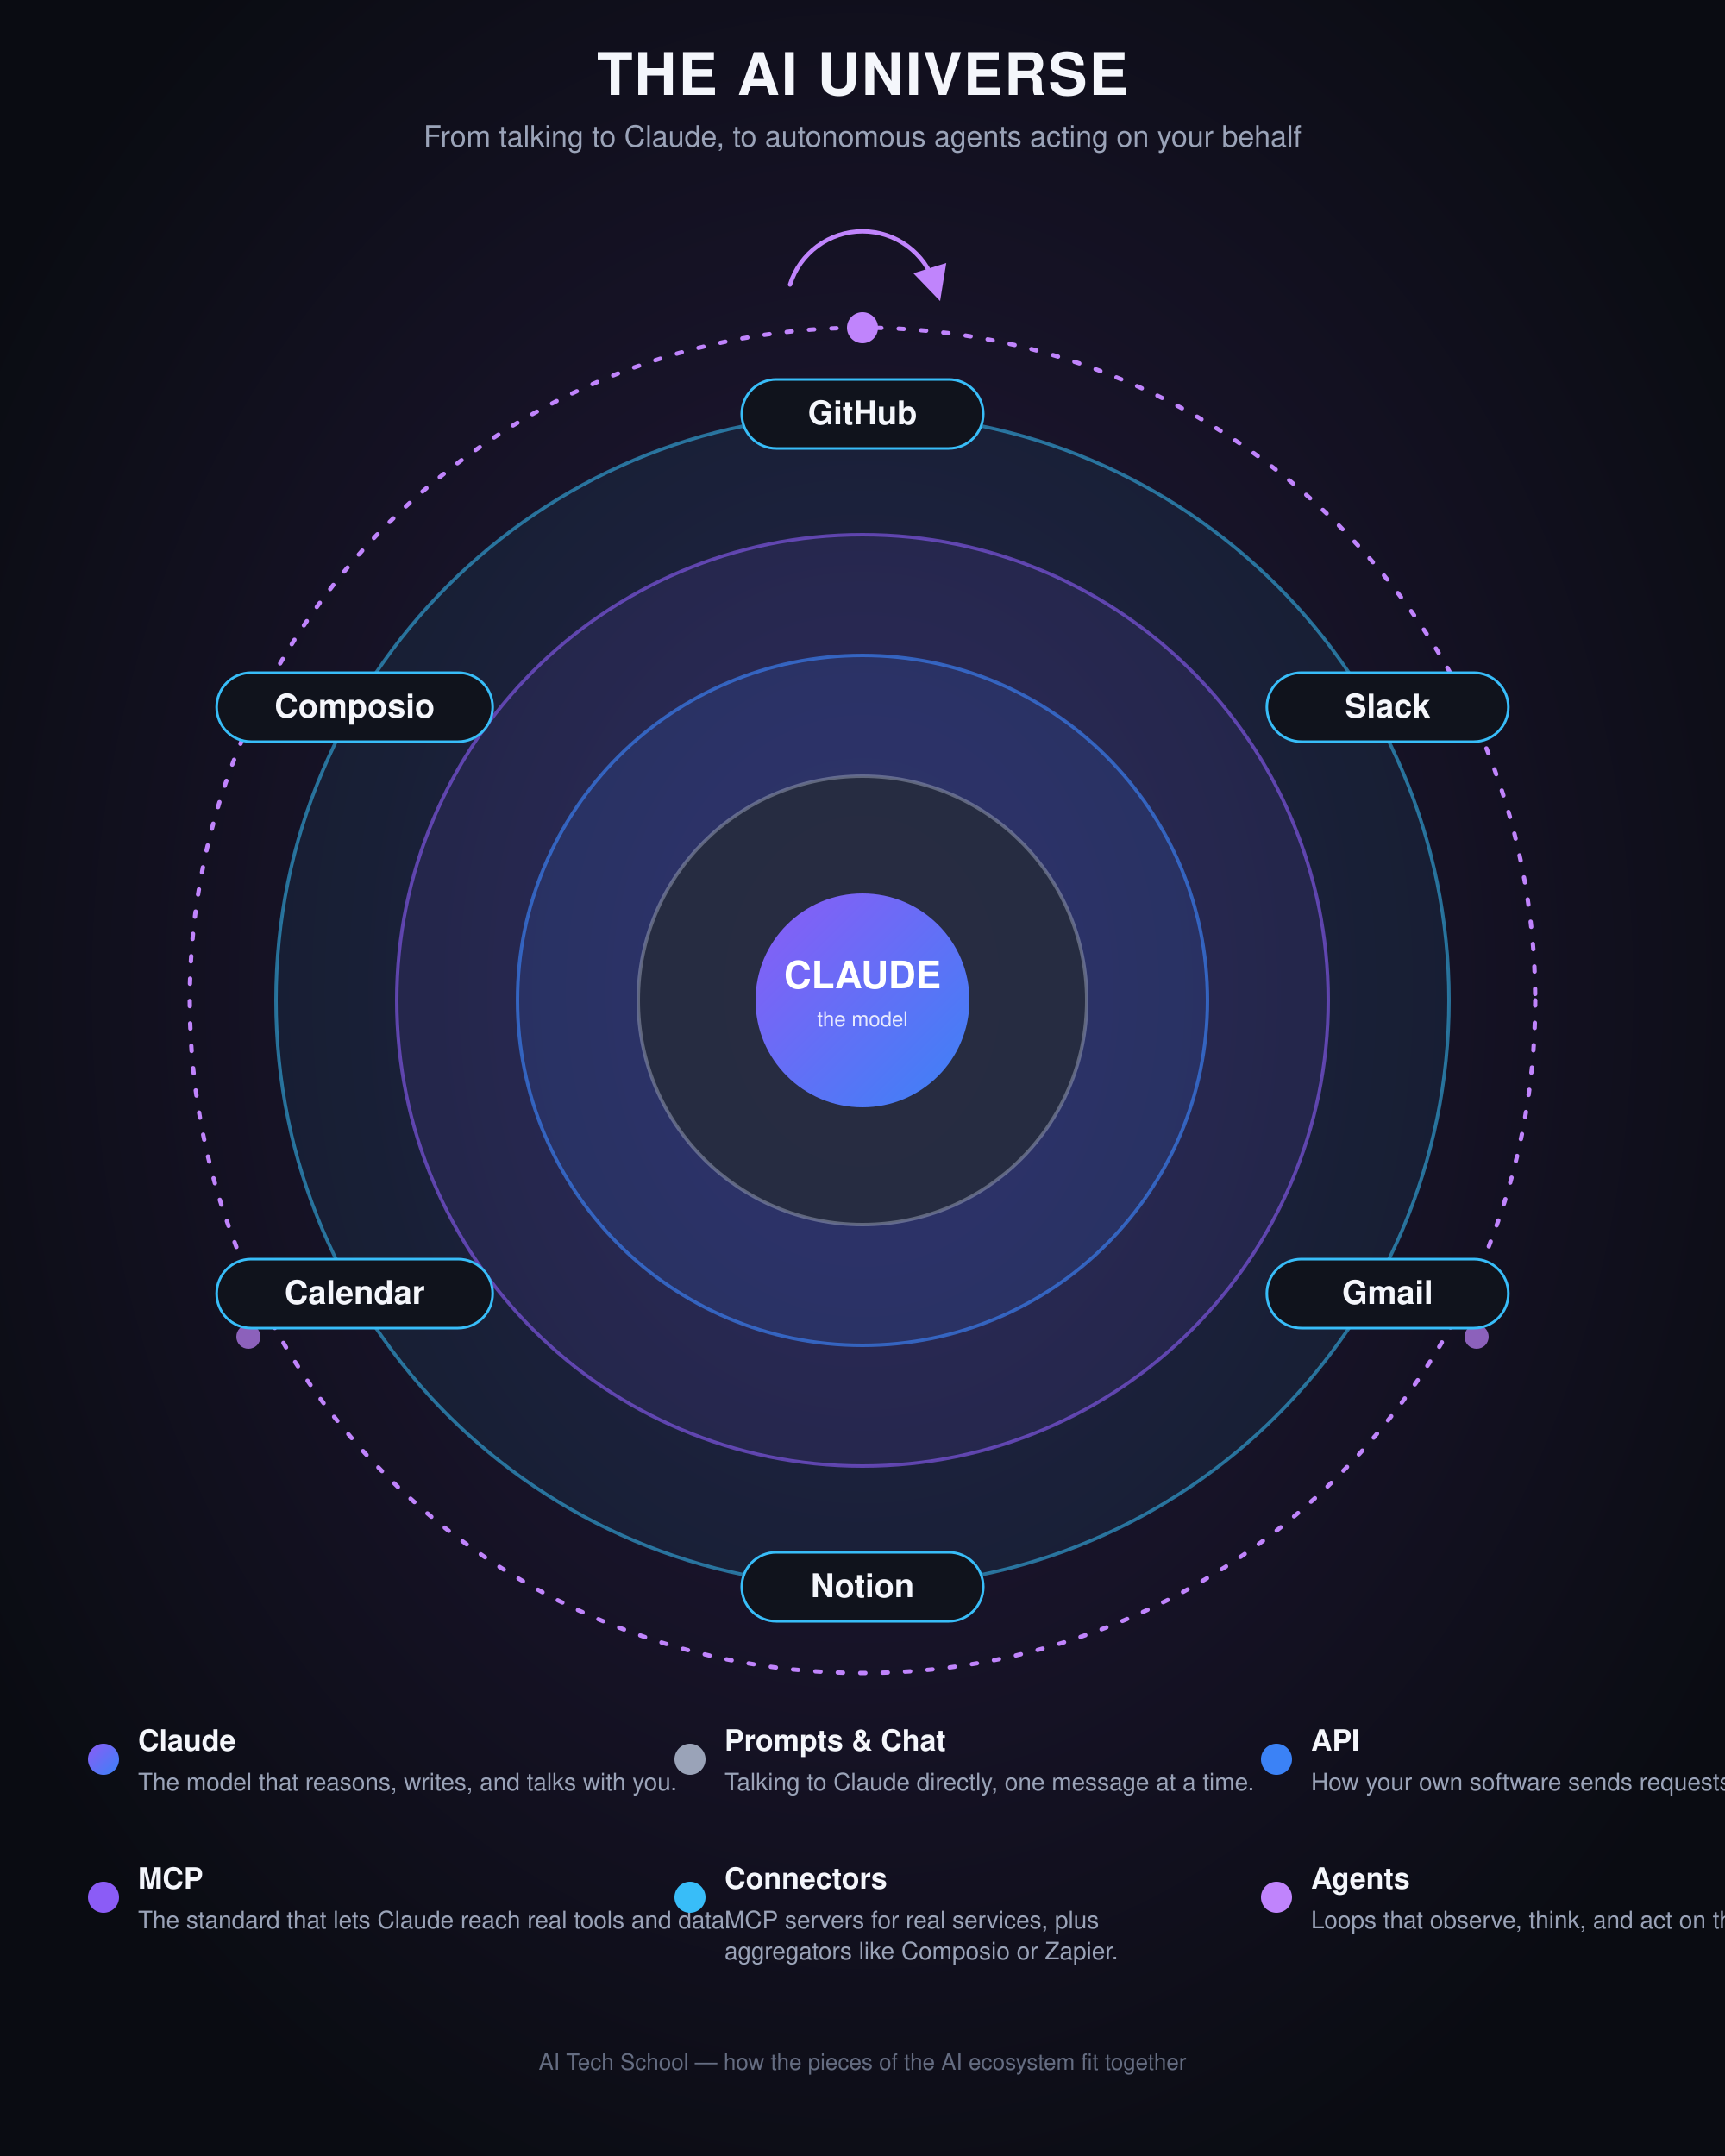
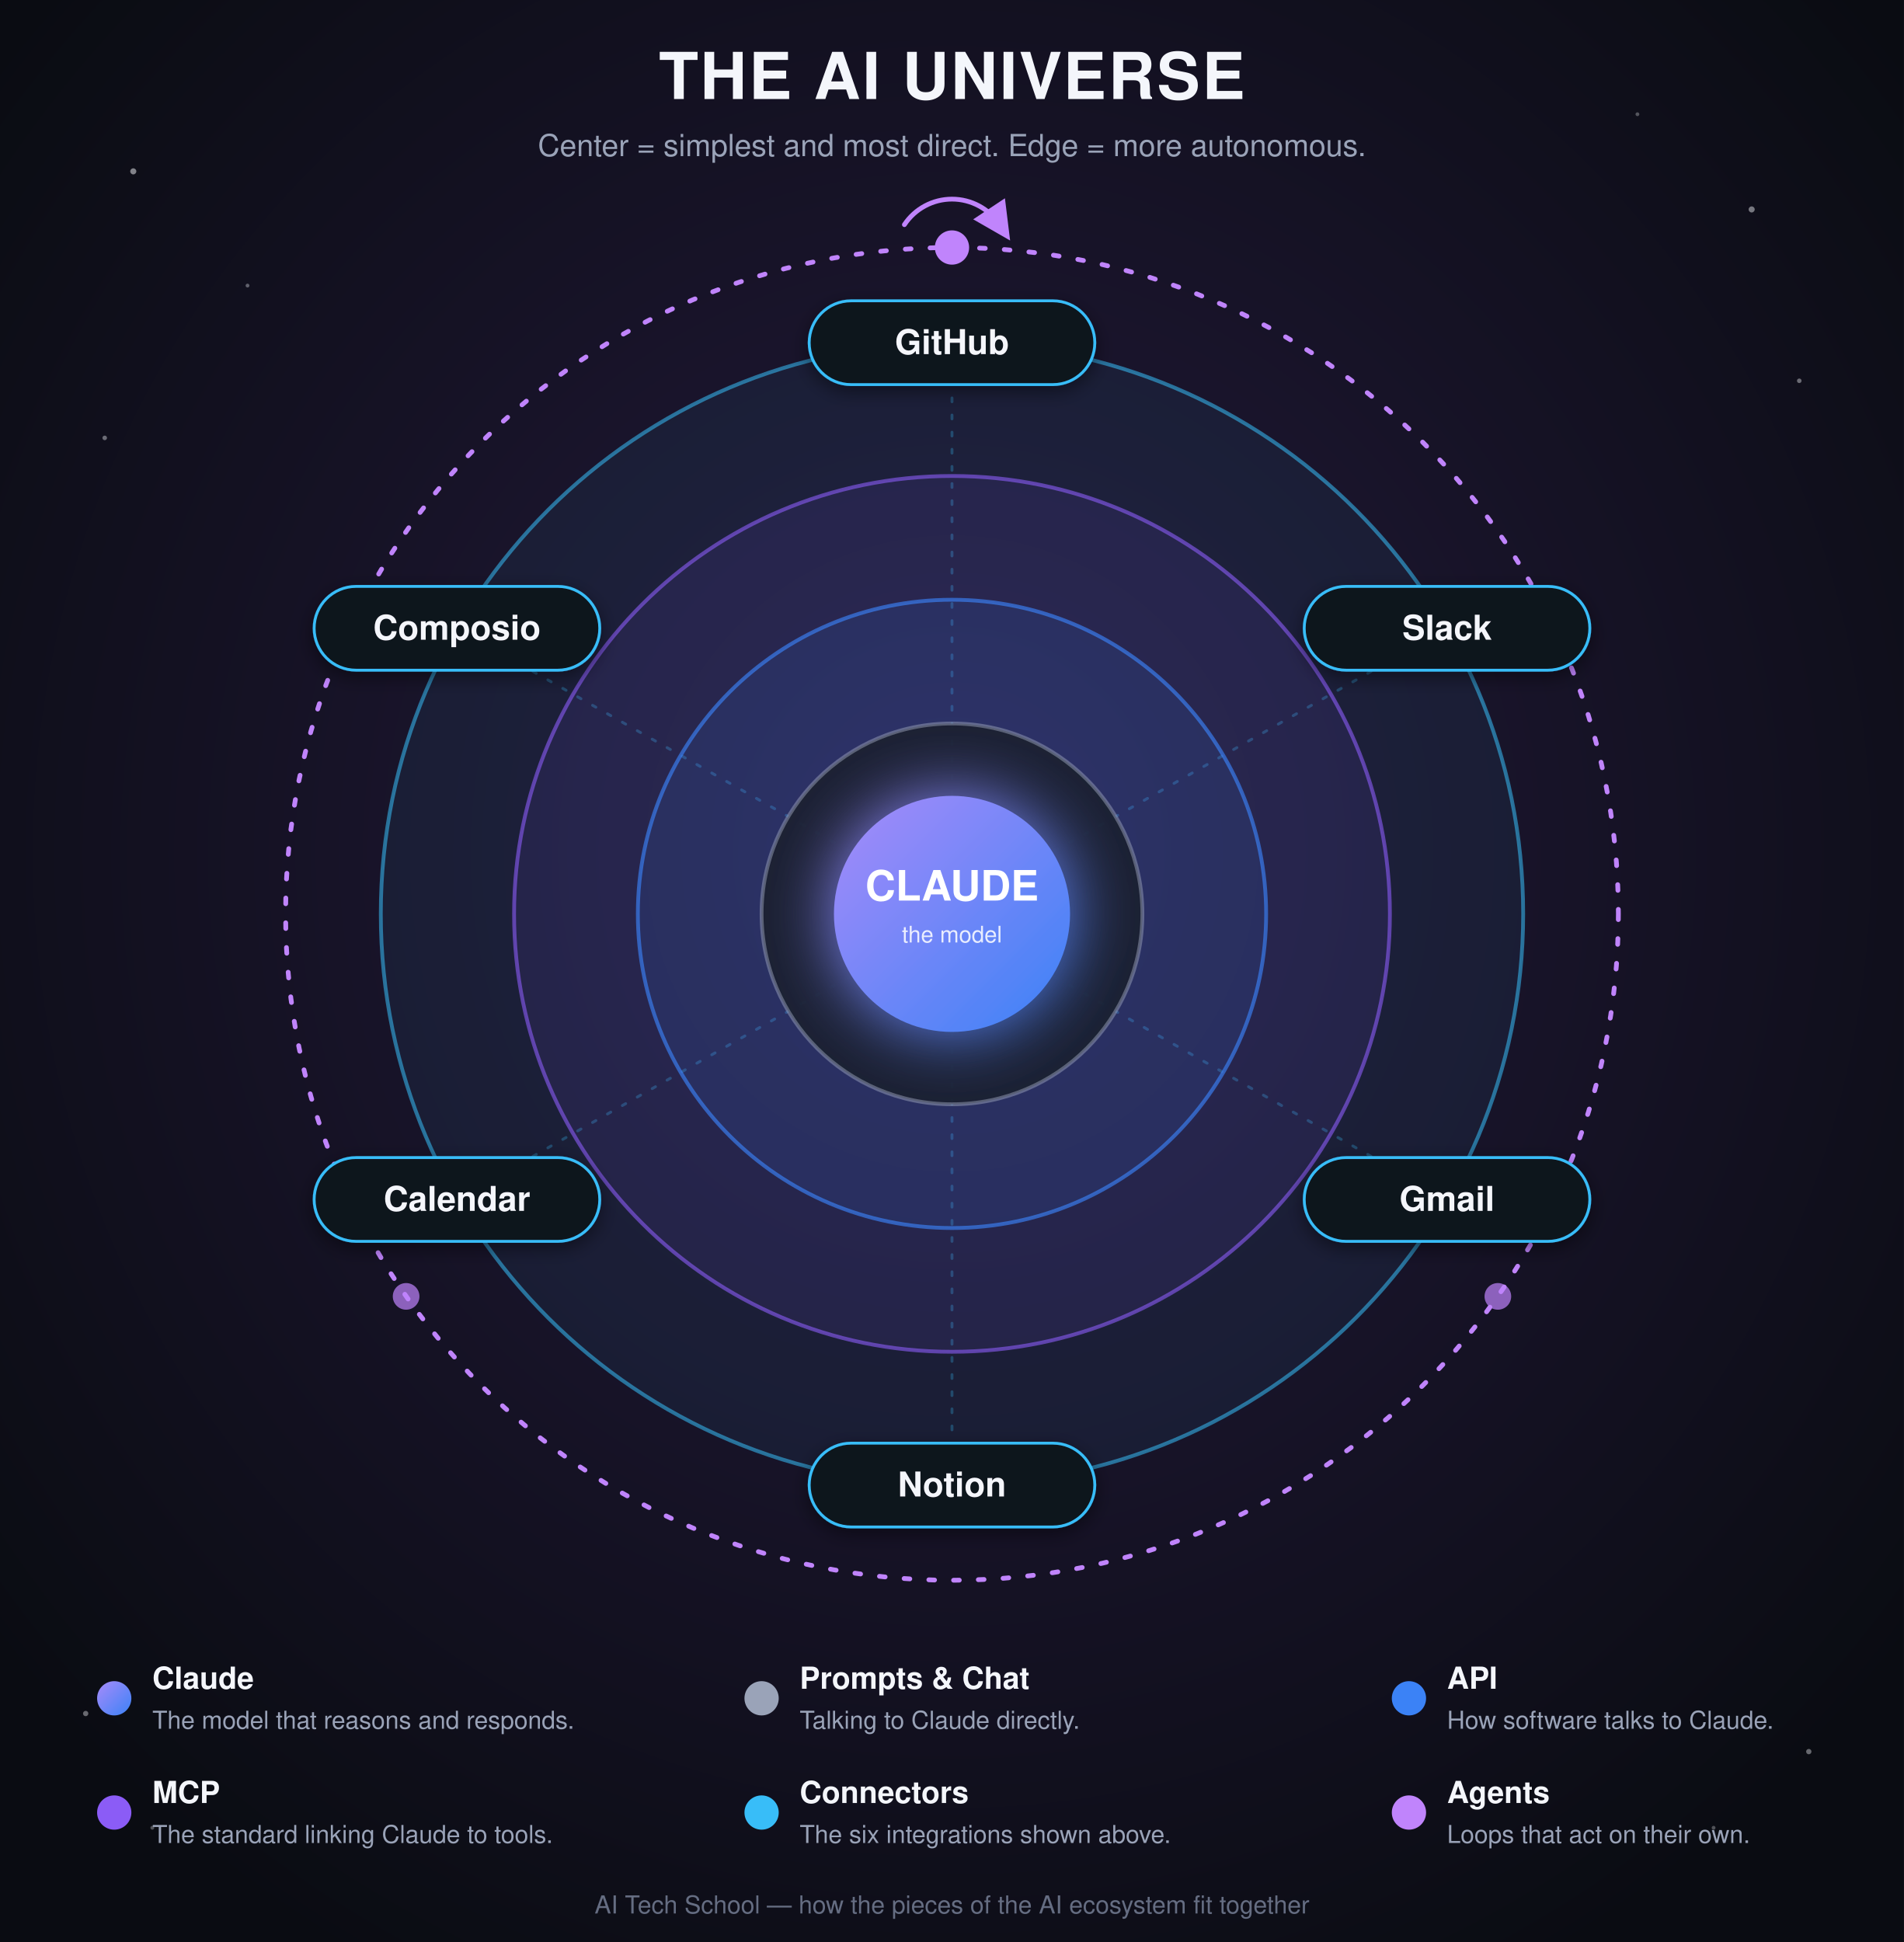
- <svg xmlns="http://www.w3.org/2000/svg" viewBox="0 0 1000 1250" font-family="Segoe UI, -apple-system, Helvetica, Arial, sans-serif" role="img" aria-labelledby="title desc">
+ <svg xmlns="http://www.w3.org/2000/svg" viewBox="0 0 1000 1020" font-family="Segoe UI, -apple-system, Helvetica, Arial, sans-serif" role="img" aria-labelledby="title desc">
  <defs>
    <linearGradient id="claudeGradient" x1="0%" y1="0%" x2="100%" y2="100%">
-       <stop offset="0%" stop-color="#8b5cf6" />
+       <stop offset="0%" stop-color="#a78bfa" />
      <stop offset="100%" stop-color="#3b82f6" />
    </linearGradient>
-     <radialGradient id="bgGlow" cx="50%" cy="46%" r="60%">
+     <radialGradient id="bgGlow" cx="50%" cy="44%" r="65%">
      <stop offset="0%" stop-color="#241a3d" />
      <stop offset="100%" stop-color="#0a0c12" />
    </radialGradient>
-   </defs>
-   <rect x="0" y="0" width="1000" height="1250" fill="url(#bgGlow)" />
-   <text x="500" y="55" text-anchor="middle" fill="#f4f6fb" font-size="34" font-weight="800" letter-spacing="1">THE AI UNIVERSE</text>
-   <text x="500" y="85" text-anchor="middle" fill="#9aa3b8" font-size="17">From talking to Claude, to autonomous agents acting on your behalf</text>
-   <g stroke-width="2">
-     <circle cx="500" cy="580" r="340" fill="#38bdf8" fill-opacity="0.07" stroke="#38bdf8" stroke-opacity="0.55" />
-     <circle cx="500" cy="580" r="270" fill="#8b5cf6" fill-opacity="0.10" stroke="#8b5cf6" stroke-opacity="0.6" />
-     <circle cx="500" cy="580" r="200" fill="#3b82f6" fill-opacity="0.12" stroke="#3b82f6" stroke-opacity="0.65" />
-     <circle cx="500" cy="580" r="130" fill="#262c3d" fill-opacity="0.9" stroke="#9aa3b8" stroke-opacity="0.5" />
-   </g>
-   <circle cx="500" cy="580" r="390" fill="none" stroke="#c084fc" stroke-width="2.5" stroke-dasharray="3 10" stroke-linecap="round" />
-   <g>
-     <circle cx="500" cy="190" r="9" fill="#c084fc" />
-     <circle cx="856" cy="775" r="7" fill="#c084fc" fill-opacity="0.7" />
-     <circle cx="144" cy="775" r="7" fill="#c084fc" fill-opacity="0.7" />
-     <path d="M 458 165 A 44 44 0 0 1 542 165" fill="none" stroke="#c084fc" stroke-width="2.5" stroke-linecap="round" marker-end="url(#arrowHead)" />
-   </g>
-   <defs>
+     <filter id="coreGlow" x="-80%" y="-80%" width="260%" height="260%">
+       <feGaussianBlur stdDeviation="18" result="blur" />
+       <feMerge>
+         <feMergeNode in="blur" />
+         <feMergeNode in="SourceGraphic" />
+       </feMerge>
+     </filter>
+     <filter id="chipShadow" x="-40%" y="-40%" width="180%" height="180%">
+       <feDropShadow dx="0" dy="3" stdDeviation="5" flood-color="#000000" flood-opacity="0.45" />
+     </filter>
    <marker id="arrowHead" markerWidth="8" markerHeight="8" refX="4" refY="4" orient="auto">
      <path d="M0,0 L8,4 L0,8 Z" fill="#c084fc" />
    </marker>
  </defs>
-   <circle cx="500" cy="580" r="62" fill="url(#claudeGradient)" />
-   <text x="500" y="573" text-anchor="middle" fill="#ffffff" font-size="22" font-weight="800">CLAUDE</text>
-   <text x="500" y="595" text-anchor="middle" fill="#ffffff" font-size="12" fill-opacity="0.85">the model</text>
-   <g font-size="19" font-weight="700" fill="#f4f6fb">
-     <rect x="430" y="220" width="140" height="40" rx="20" fill="#10131c" stroke="#38bdf8" stroke-width="1.5" />
-     <text x="500" y="246" text-anchor="middle">GitHub</text>
-     <rect x="734.4" y="390" width="140" height="40" rx="20" fill="#10131c" stroke="#38bdf8" stroke-width="1.5" />
-     <text x="804.4" y="416" text-anchor="middle">Slack</text>
-     <rect x="734.4" y="730" width="140" height="40" rx="20" fill="#10131c" stroke="#38bdf8" stroke-width="1.5" />
-     <text x="804.4" y="756" text-anchor="middle">Gmail</text>
-     <rect x="430" y="900" width="140" height="40" rx="20" fill="#10131c" stroke="#38bdf8" stroke-width="1.5" />
-     <text x="500" y="926" text-anchor="middle">Notion</text>
-     <rect x="125.6" y="730" width="160" height="40" rx="20" fill="#10131c" stroke="#38bdf8" stroke-width="1.5" />
-     <text x="205.6" y="756" text-anchor="middle">Calendar</text>
-     <rect x="125.6" y="390" width="160" height="40" rx="20" fill="#10131c" stroke="#38bdf8" stroke-width="1.5" />
-     <text x="205.6" y="416" text-anchor="middle">Composio</text>
+   <rect x="0" y="0" width="1000" height="1020" fill="url(#bgGlow)" />
+   <g fill="#f4f6fb">
+     <circle cx="70" cy="90" r="1.6" fill-opacity="0.5" />
+     <circle cx="130" cy="150" r="1" fill-opacity="0.35" />
+     <circle cx="920" cy="110" r="1.6" fill-opacity="0.45" />
+     <circle cx="860" cy="60" r="1" fill-opacity="0.3" />
+     <circle cx="945" cy="200" r="1.2" fill-opacity="0.4" />
+     <circle cx="55" cy="230" r="1.2" fill-opacity="0.4" />
+     <circle cx="45" cy="900" r="1.4" fill-opacity="0.4" />
+     <circle cx="950" cy="920" r="1.4" fill-opacity="0.4" />
+     <circle cx="900" cy="960" r="1" fill-opacity="0.3" />
+     <circle cx="80" cy="960" r="1" fill-opacity="0.3" />
  </g>
-   <g font-size="16">
-     <circle cx="60" cy="1020" r="9" fill="url(#claudeGradient)" />
-     <text x="80" y="1015" fill="#f4f6fb" font-weight="800" font-size="17">Claude</text>
-     <text x="80" y="1038" fill="#9aa3b8" font-size="14">The model that reasons, writes, and talks with you.</text>
-     <circle cx="400" cy="1020" r="9" fill="#9aa3b8" />
-     <text x="420" y="1015" fill="#f4f6fb" font-weight="800" font-size="17">Prompts &amp; Chat</text>
-     <text x="420" y="1038" fill="#9aa3b8" font-size="14">Talking to Claude directly, one message at a time.</text>
-     <circle cx="740" cy="1020" r="9" fill="#3b82f6" />
-     <text x="760" y="1015" fill="#f4f6fb" font-weight="800" font-size="17">API</text>
-     <text x="760" y="1038" fill="#9aa3b8" font-size="14">How your own software sends requests to Claude.</text>
-     <circle cx="60" cy="1100" r="9" fill="#8b5cf6" />
-     <text x="80" y="1095" fill="#f4f6fb" font-weight="800" font-size="17">MCP</text>
-     <text x="80" y="1118" fill="#9aa3b8" font-size="14">The standard that lets Claude reach real tools and data.</text>
-     <circle cx="400" cy="1100" r="9" fill="#38bdf8" />
-     <text x="420" y="1095" fill="#f4f6fb" font-weight="800" font-size="17">Connectors</text>
-     <text x="420" y="1118" fill="#9aa3b8" font-size="14">MCP servers for real services, plus</text>
-     <text x="420" y="1136" fill="#9aa3b8" font-size="14">aggregators like Composio or Zapier.</text>
-     <circle cx="740" cy="1100" r="9" fill="#c084fc" />
-     <text x="760" y="1095" fill="#f4f6fb" font-weight="800" font-size="17">Agents</text>
-     <text x="760" y="1118" fill="#9aa3b8" font-size="14">Loops that observe, think, and act on their own.</text>
+   <text x="500" y="52" text-anchor="middle" fill="#f4f6fb" font-size="34" font-weight="800" letter-spacing="1">THE AI UNIVERSE</text>
+   <text x="500" y="82" text-anchor="middle" fill="#9aa3b8" font-size="16">Center = simplest and most direct. Edge = more autonomous.</text>
+   <g stroke="#38bdf8" stroke-opacity="0.28" stroke-width="1.5" stroke-dasharray="2 7" stroke-linecap="round">
+     <line x1="500" y1="418" x2="500" y2="180" />
+     <line x1="554" y1="447" x2="760" y2="330" />
+     <line x1="554" y1="513" x2="760" y2="630" />
+     <line x1="500" y1="542" x2="500" y2="780" />
+     <line x1="446" y1="513" x2="240" y2="630" />
+     <line x1="446" y1="447" x2="240" y2="330" />
  </g>
-   <text x="500" y="1200" text-anchor="middle" fill="#656d82" font-size="13">AI Tech School — how the pieces of the AI ecosystem fit together</text>
+   <g stroke-width="2" fill-rule="evenodd">
+     <circle cx="500" cy="480" r="300" fill="#38bdf8" fill-opacity="0.06" stroke="#38bdf8" stroke-opacity="0.55" />
+     <circle cx="500" cy="480" r="230" fill="#8b5cf6" fill-opacity="0.09" stroke="#8b5cf6" stroke-opacity="0.6" />
+     <circle cx="500" cy="480" r="165" fill="#3b82f6" fill-opacity="0.11" stroke="#3b82f6" stroke-opacity="0.65" />
+     <circle cx="500" cy="480" r="100" fill="#1b2030" fill-opacity="0.95" stroke="#9aa3b8" stroke-opacity="0.5" />
+   </g>
+   <circle cx="500" cy="480" r="350" fill="none" stroke="#c084fc" stroke-width="2.5" stroke-dasharray="3 10" stroke-linecap="round" />
+   <g>
+     <circle cx="500" cy="130" r="9" fill="#c084fc" />
+     <circle cx="786.7" cy="680.9" r="7" fill="#c084fc" fill-opacity="0.7" />
+     <circle cx="213.3" cy="680.9" r="7" fill="#c084fc" fill-opacity="0.7" />
+     <path d="M 475 118 A 30 30 0 0 1 525 118" fill="none" stroke="#c084fc" stroke-width="2.5" stroke-linecap="round" marker-end="url(#arrowHead)" />
+   </g>
+   <g filter="url(#coreGlow)">
+     <circle cx="500" cy="480" r="62" fill="url(#claudeGradient)" />
+   </g>
+   <text x="500" y="473" text-anchor="middle" fill="#ffffff" font-size="22" font-weight="800">CLAUDE</text>
+   <text x="500" y="495" text-anchor="middle" fill="#ffffff" font-size="12" fill-opacity="0.85">the model</text>
+   <g font-size="18" font-weight="700" fill="#f4f6fb" filter="url(#chipShadow)">
+     <rect x="425" y="158" width="150" height="44" rx="22" fill="#10131c" stroke="#38bdf8" stroke-width="1.5" />
+     <text x="500" y="186" text-anchor="middle">GitHub</text>
+     <rect x="685" y="308" width="150" height="44" rx="22" fill="#10131c" stroke="#38bdf8" stroke-width="1.5" />
+     <text x="760" y="336" text-anchor="middle">Slack</text>
+     <rect x="685" y="608" width="150" height="44" rx="22" fill="#10131c" stroke="#38bdf8" stroke-width="1.5" />
+     <text x="760" y="636" text-anchor="middle">Gmail</text>
+     <rect x="425" y="758" width="150" height="44" rx="22" fill="#10131c" stroke="#38bdf8" stroke-width="1.5" />
+     <text x="500" y="786" text-anchor="middle">Notion</text>
+     <rect x="165" y="608" width="150" height="44" rx="22" fill="#10131c" stroke="#38bdf8" stroke-width="1.5" />
+     <text x="240" y="636" text-anchor="middle">Calendar</text>
+     <rect x="165" y="308" width="150" height="44" rx="22" fill="#10131c" stroke="#38bdf8" stroke-width="1.5" />
+     <text x="240" y="336" text-anchor="middle">Composio</text>
+   </g>
+   <g font-size="15">
+     <circle cx="60" cy="892" r="9" fill="url(#claudeGradient)" />
+     <text x="80" y="887" fill="#f4f6fb" font-weight="800" font-size="16">Claude</text>
+     <text x="80" y="908" fill="#9aa3b8" font-size="13">The model that reasons and responds.</text>
+     <circle cx="400" cy="892" r="9" fill="#9aa3b8" />
+     <text x="420" y="887" fill="#f4f6fb" font-weight="800" font-size="16">Prompts &amp; Chat</text>
+     <text x="420" y="908" fill="#9aa3b8" font-size="13">Talking to Claude directly.</text>
+     <circle cx="740" cy="892" r="9" fill="#3b82f6" />
+     <text x="760" y="887" fill="#f4f6fb" font-weight="800" font-size="16">API</text>
+     <text x="760" y="908" fill="#9aa3b8" font-size="13">How software talks to Claude.</text>
+     <circle cx="60" cy="952" r="9" fill="#8b5cf6" />
+     <text x="80" y="947" fill="#f4f6fb" font-weight="800" font-size="16">MCP</text>
+     <text x="80" y="968" fill="#9aa3b8" font-size="13">The standard linking Claude to tools.</text>
+     <circle cx="400" cy="952" r="9" fill="#38bdf8" />
+     <text x="420" y="947" fill="#f4f6fb" font-weight="800" font-size="16">Connectors</text>
+     <text x="420" y="968" fill="#9aa3b8" font-size="13">The six integrations shown above.</text>
+     <circle cx="740" cy="952" r="9" fill="#c084fc" />
+     <text x="760" y="947" fill="#f4f6fb" font-weight="800" font-size="16">Agents</text>
+     <text x="760" y="968" fill="#9aa3b8" font-size="13">Loops that act on their own.</text>
+   </g>
+   <text x="500" y="1005" text-anchor="middle" fill="#656d82" font-size="13">AI Tech School — how the pieces of the AI ecosystem fit together</text>
</svg>
